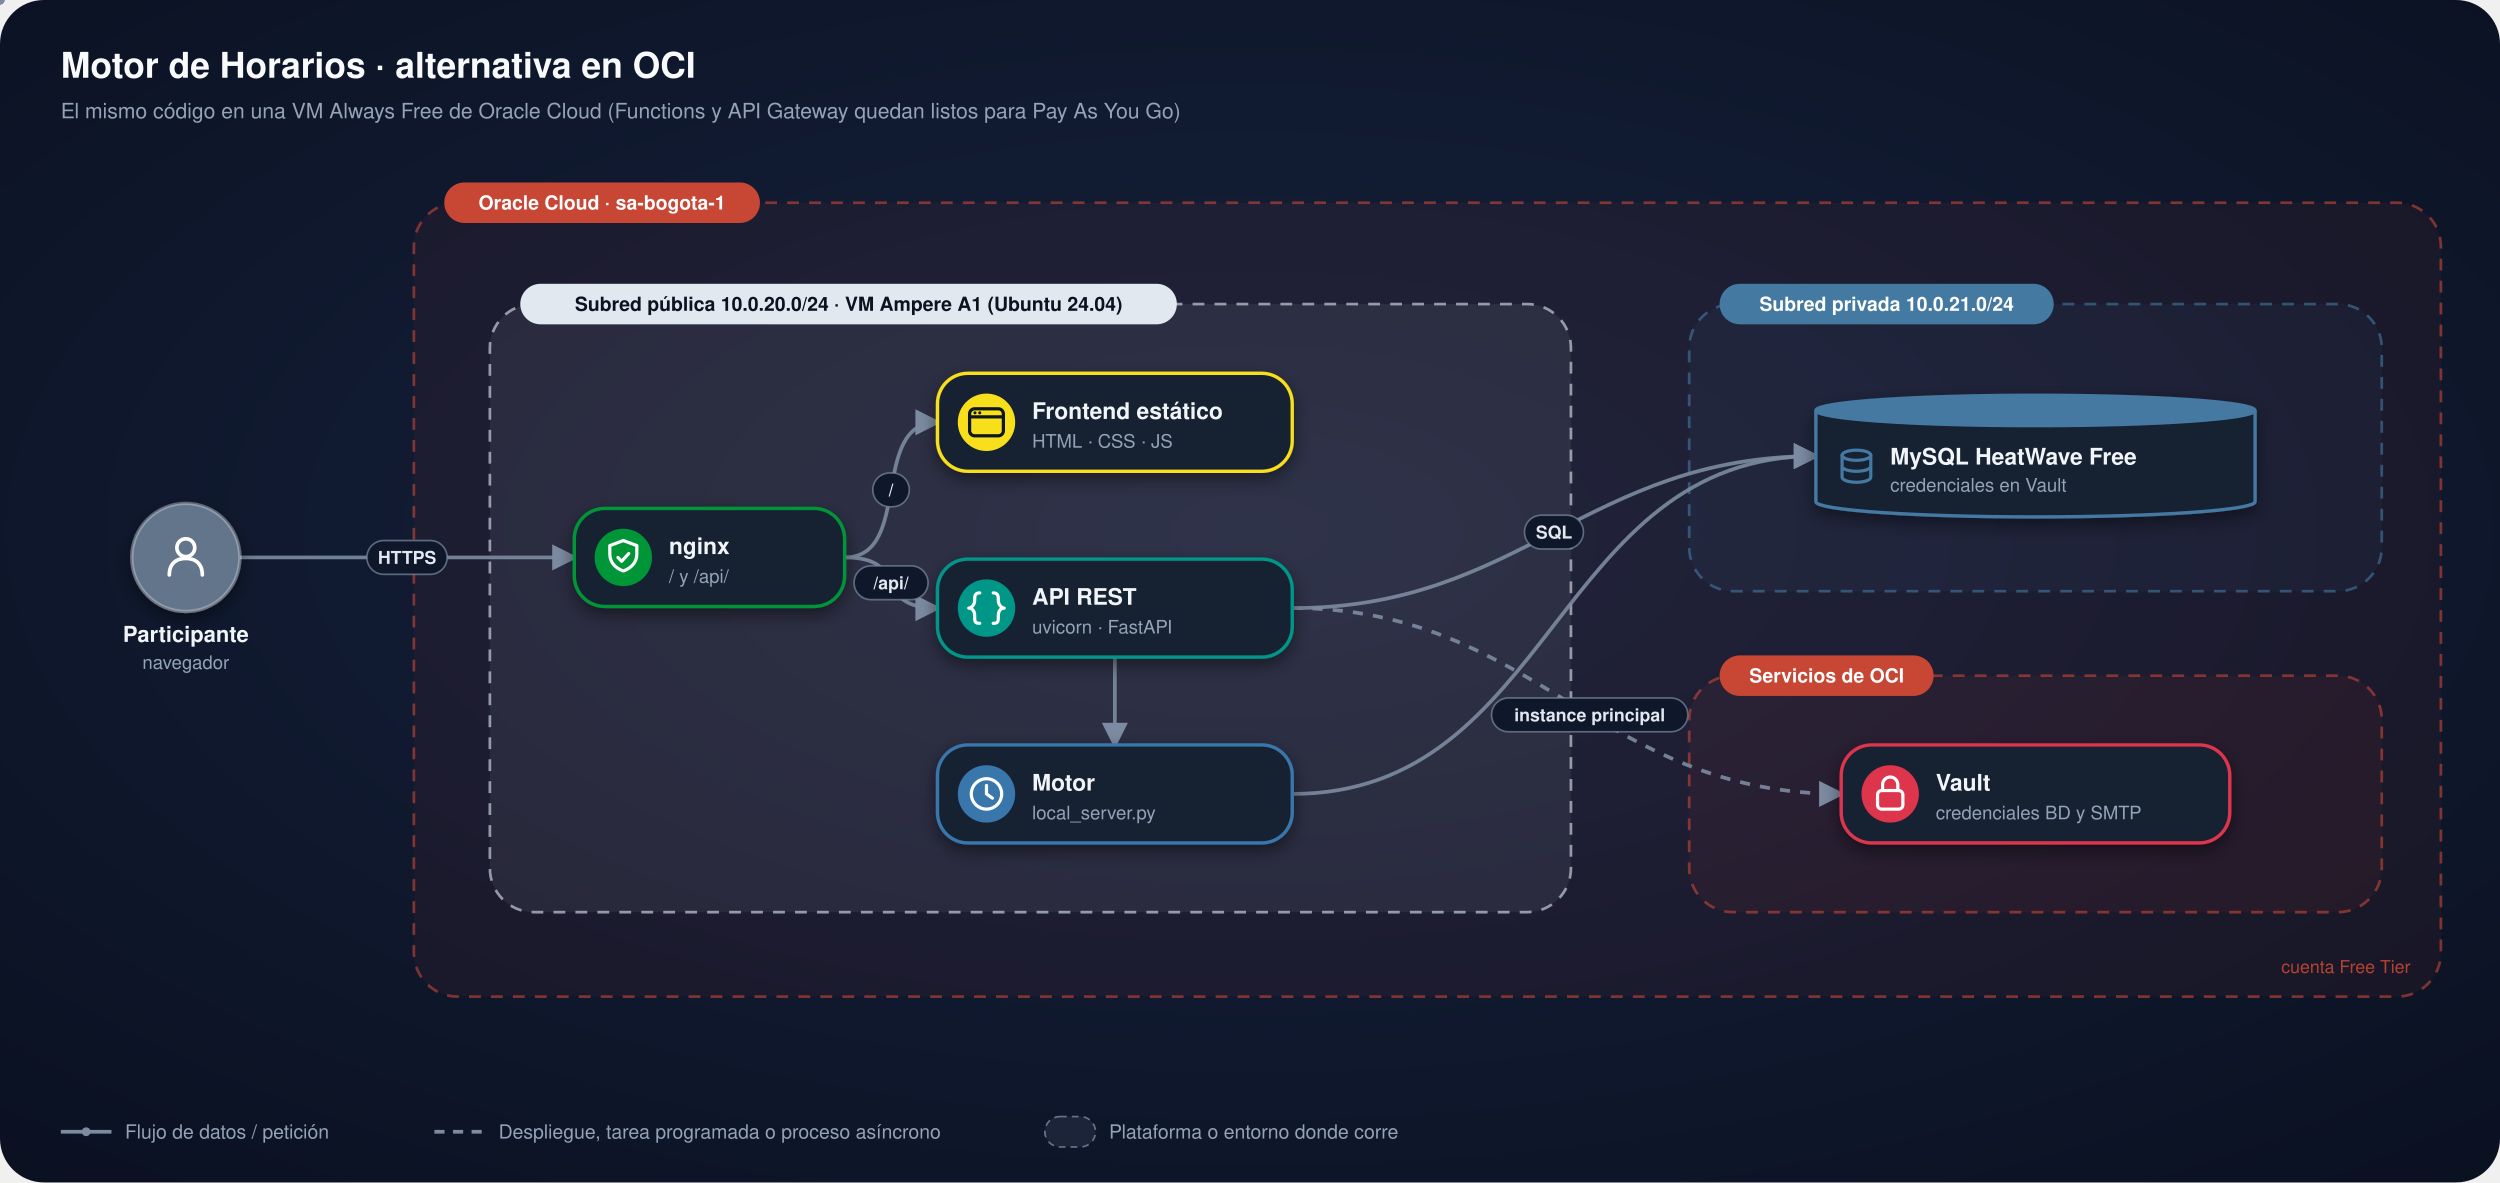
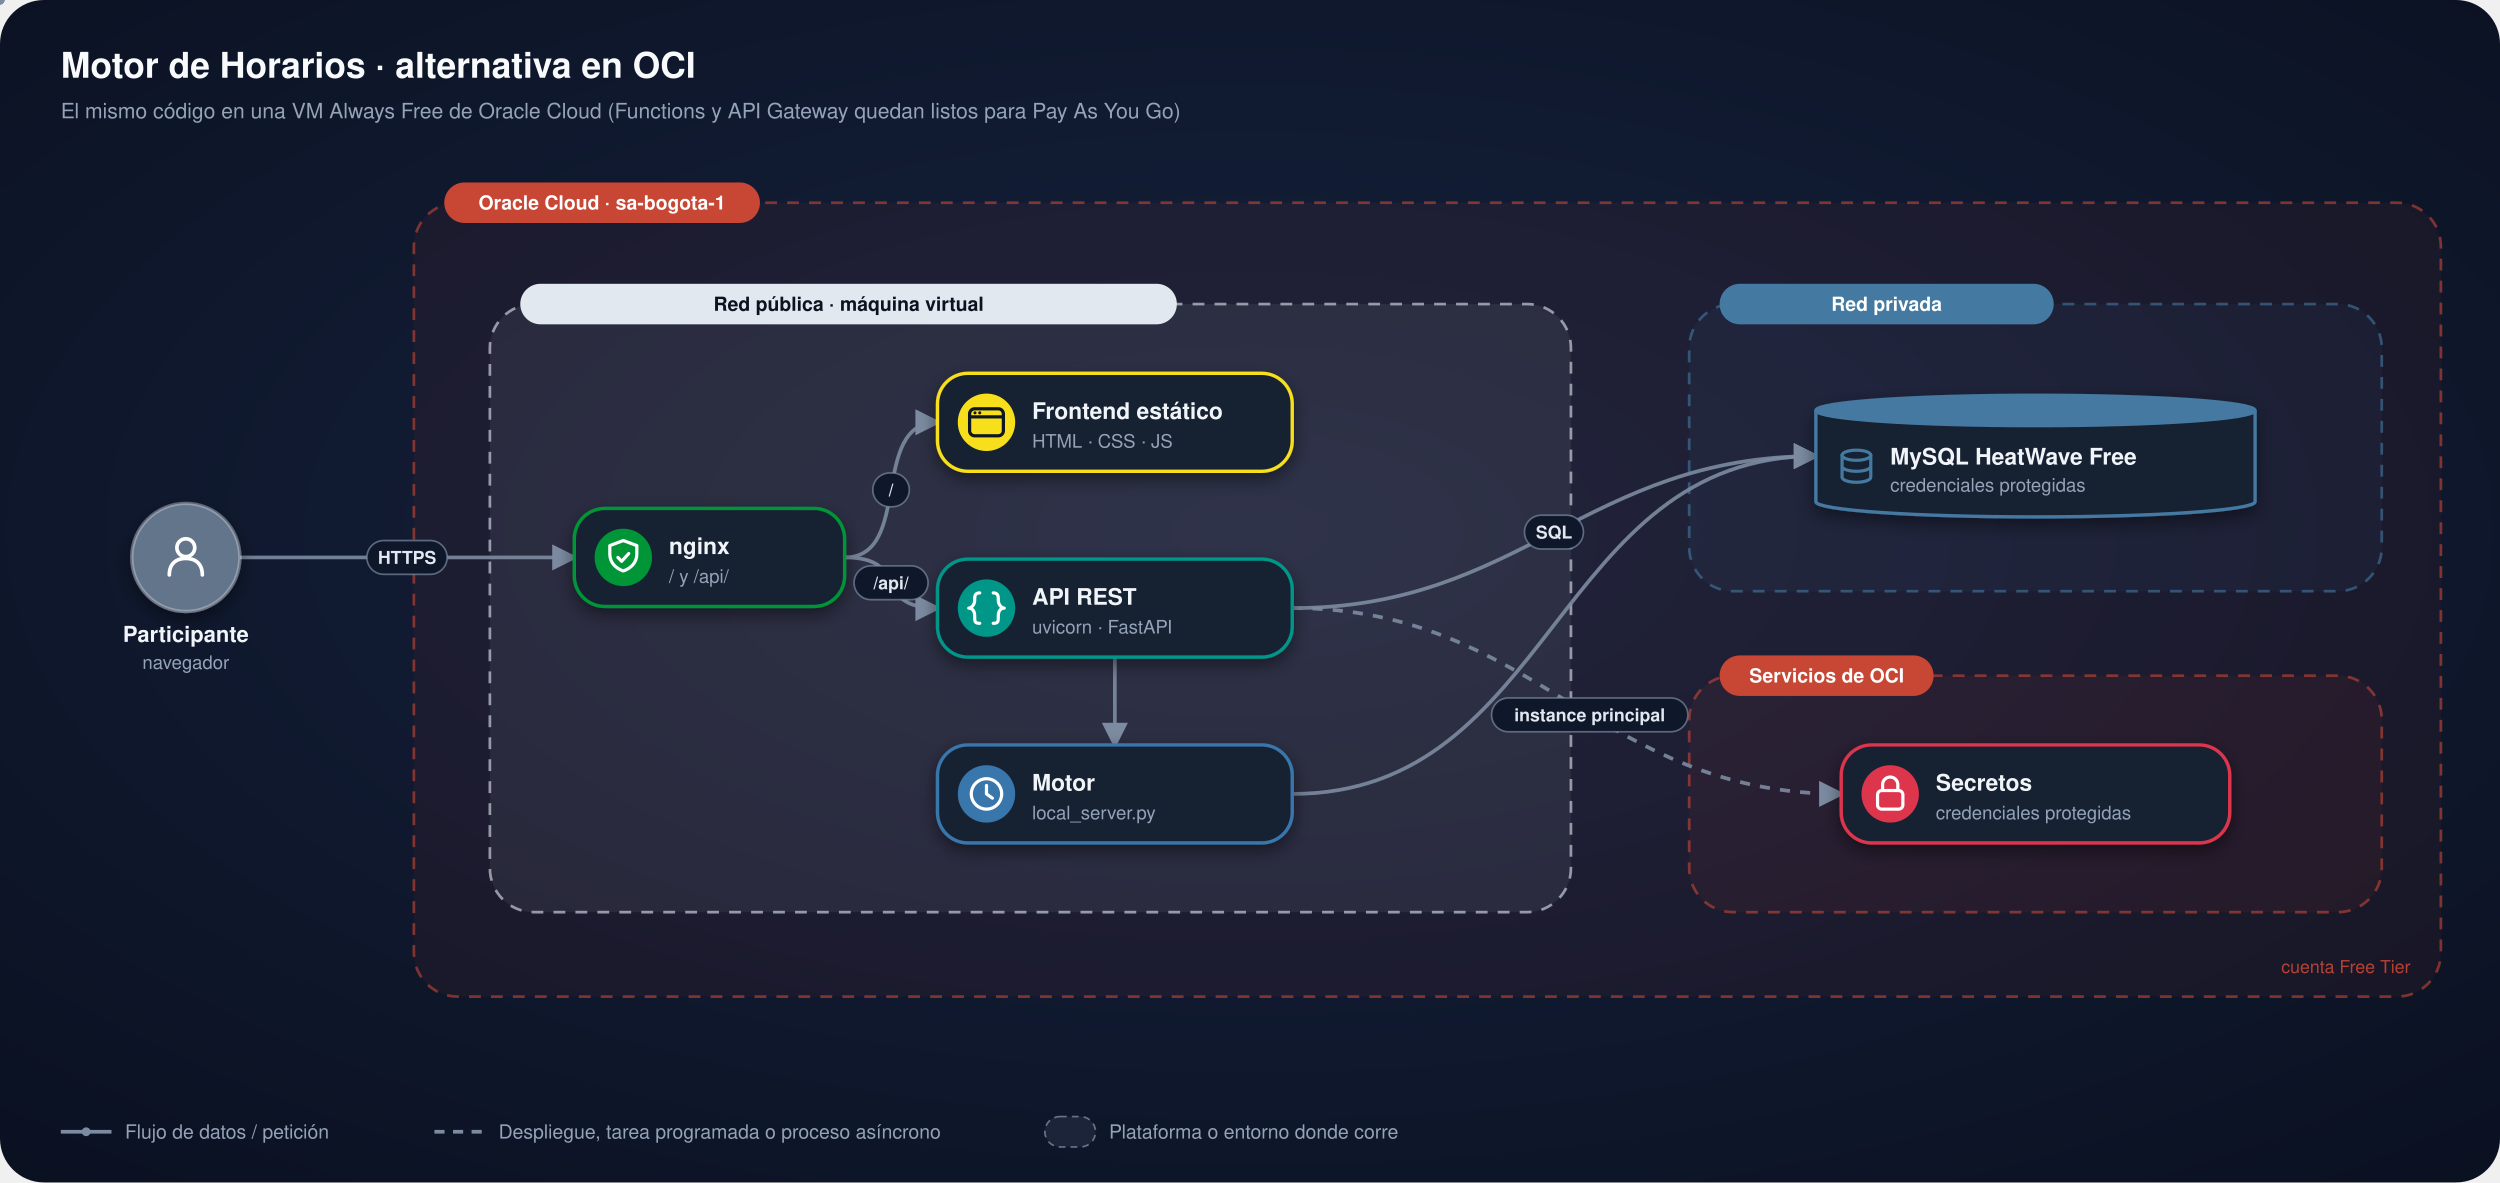
<svg xmlns="http://www.w3.org/2000/svg" viewBox="0 0 1480 700" width="1480" height="700" font-family="Segoe UI, -apple-system, BlinkMacSystemFont, Helvetica, Arial, sans-serif" role="img" aria-label="Arquitectura de Motor de Horarios · alternativa en OCI">
  <defs>
    <radialGradient id="bg" cx="50%" cy="45%" r="75%">
      <stop offset="0" stop-color="#16233F" />
      <stop offset="1" stop-color="#0A1020" />
    </radialGradient>
    <filter id="sh" x="-30%" y="-30%" width="160%" height="170%">
      <feDropShadow dx="0" dy="4" stdDeviation="5" flood-color="#000" flood-opacity=".45" />
    </filter>
    <marker id="a7C8BA1" viewBox="0 0 10 10" refX="8.5" refY="5" markerWidth="7" markerHeight="7" orient="auto-start-reverse">
      <path d="M0,0 L10,5 L0,10 z" fill="#7C8BA1" />
    </marker>
    <marker id="s7C8BA1" viewBox="0 0 10 10" refX="8.5" refY="5" markerWidth="7" markerHeight="7" orient="auto-start-reverse">
      <path d="M0,0 L10,5 L0,10 z" fill="#7C8BA1" />
    </marker>
  </defs>
  <rect width="1480" height="700" rx="26" fill="url(#bg)" />
  <text x="36" y="46" font-size="21" font-weight="800" fill="#F8FAFC">Motor de Horarios · alternativa en OCI</text>
  <text x="36" y="70" font-size="12.5" fill="#94A3B8">El mismo código en una VM Always Free de Oracle Cloud (Functions y API Gateway quedan listos para Pay As You Go)</text>
  <rect x="245" y="120" width="1200" height="470" rx="26" fill="#C74634" fill-opacity=".07" stroke="#C74634" stroke-opacity=".6" stroke-width="1.6" stroke-dasharray="7 6" />
  <rect x="263" y="108" width="186.9" height="24" rx="12" fill="#C74634" />
  <text x="356.4" y="124" text-anchor="middle" font-size="11.5" font-weight="700" fill="#FFFFFF">Oracle Cloud · sa-bogota-1</text>
  <text x="1427" y="576" text-anchor="end" font-size="10.5" fill="#C74634" fill-opacity=".9">cuenta Free Tier</text>
  <rect x="290" y="180" width="640" height="360" rx="26" fill="#E2E8F0" fill-opacity=".07" stroke="#E2E8F0" stroke-opacity=".6" stroke-width="1.6" stroke-dasharray="7 6" />
  <rect x="308" y="168" width="388.7" height="24" rx="12" fill="#E2E8F0" />
-   <text x="502.4" y="184" text-anchor="middle" font-size="11.5" font-weight="700" fill="#0B1220">Subred pública 10.0.20.0/24 · VM Ampere A1 (Ubuntu 24.04)</text>
+   <text x="502.4" y="184" text-anchor="middle" font-size="11.5" font-weight="700" fill="#0B1220">Red pública · máquina virtual</text>
  <rect x="1000" y="180" width="410" height="170" rx="26" fill="#4479A1" fill-opacity=".07" stroke="#4479A1" stroke-opacity=".6" stroke-width="1.6" stroke-dasharray="7 6" />
  <rect x="1018" y="168" width="197.8" height="24" rx="12" fill="#4479A1" />
-   <text x="1116.9" y="184" text-anchor="middle" font-size="11.5" font-weight="700" fill="#FFFFFF">Subred privada 10.0.21.0/24</text>
+   <text x="1116.9" y="184" text-anchor="middle" font-size="11.5" font-weight="700" fill="#FFFFFF">Red privada</text>
  <rect x="1000" y="400" width="410" height="140" rx="26" fill="#C74634" fill-opacity=".07" stroke="#C74634" stroke-opacity=".6" stroke-width="1.6" stroke-dasharray="7 6" />
  <rect x="1018" y="388" width="126.7" height="24" rx="12" fill="#C74634" />
  <text x="1081.4" y="404" text-anchor="middle" font-size="11.5" font-weight="700" fill="#FFFFFF">Servicios de OCI</text>
  <path d="M142.0,330.0 C225.2,330.0 256.8,330.0 340.0,330.0" fill="none" stroke="#7C8BA1" stroke-width="2.2" stroke-opacity=".9" marker-end="url(#a7C8BA1)" />
  <circle r="2.6" fill="#7C8BA1">
    <animateMotion dur="2.9s" repeatCount="indefinite" path="M142.0,330.0 C225.2,330.0 256.8,330.0 340.0,330.0" />
  </circle>
  <path d="M500.0,330.0 C540.8,330.0 514.2,250.0 555.0,250.0" fill="none" stroke="#7C8BA1" stroke-width="2.2" stroke-opacity=".9" marker-end="url(#a7C8BA1)" />
  <circle r="2.6" fill="#7C8BA1">
    <animateMotion dur="2.6s" repeatCount="indefinite" path="M500.0,330.0 C540.8,330.0 514.2,250.0 555.0,250.0" />
  </circle>
  <path d="M500.0,330.0 C540.0,330.0 515.0,360.0 555.0,360.0" fill="none" stroke="#7C8BA1" stroke-width="2.2" stroke-opacity=".9" marker-end="url(#a7C8BA1)" />
  <circle r="2.6" fill="#7C8BA1">
    <animateMotion dur="2.6s" repeatCount="indefinite" path="M500.0,330.0 C540.0,330.0 515.0,360.0 555.0,360.0" />
  </circle>
  <path d="M660.0,389.0 C660.0,414.0 660.0,416.0 660.0,441.0" fill="none" stroke="#7C8BA1" stroke-width="2.2" stroke-opacity=".9" marker-end="url(#a7C8BA1)" />
  <circle r="2.6" fill="#7C8BA1">
    <animateMotion dur="2.5s" repeatCount="indefinite" path="M660.0,389.0 C660.0,414.0 660.0,416.0 660.0,441.0" />
  </circle>
  <path d="M765.0,360.0 C900.6,360.0 939.4,270.0 1075.0,270.0" fill="none" stroke="#7C8BA1" stroke-width="2.2" stroke-opacity=".9" marker-end="url(#a7C8BA1)" />
  <circle r="2.6" fill="#7C8BA1">
    <animateMotion dur="3.2s" repeatCount="indefinite" path="M765.0,360.0 C900.6,360.0 939.4,270.0 1075.0,270.0" />
  </circle>
  <path d="M765.0,470.0 C919.9,470.0 920.1,270.0 1075.0,270.0" fill="none" stroke="#7C8BA1" stroke-width="2.2" stroke-opacity=".9" marker-end="url(#a7C8BA1)" />
  <circle r="2.6" fill="#7C8BA1">
    <animateMotion dur="3.3s" repeatCount="indefinite" path="M765.0,470.0 C919.9,470.0 920.1,270.0 1075.0,270.0" />
  </circle>
  <path d="M765.0,360.0 C909.1,360.0 945.9,470.0 1090.0,470.0" fill="none" stroke="#7C8BA1" stroke-width="2.2" stroke-opacity=".9" stroke-dasharray="6 6" marker-end="url(#a7C8BA1)" />
  <g filter="url(#sh)">
    <circle cx="110" cy="330" r="32" fill="#64748B" stroke="#E2E8F0" stroke-opacity=".35" stroke-width="2" />
    <g transform="translate(110,330) scale(1.15)">
      <circle cx="0" cy="-5" r="4.6" fill="none" stroke="#FFFFFF" stroke-width="1.9" stroke-linecap="round" stroke-linejoin="round" />
      <path d="M-8.5,9 c0,-6 3.8,-8.5 8.5,-8.5 s8.5,2.5 8.5,8.5" fill="none" stroke="#FFFFFF" stroke-width="1.9" stroke-linecap="round" stroke-linejoin="round" />
    </g>
  </g>
  <text x="110" y="380" text-anchor="middle" font-size="13" font-weight="700" fill="#F1F5F9">Participante</text>
  <text x="110" y="396" text-anchor="middle" font-size="11" fill="#94A3B8">navegador</text>
  <g filter="url(#sh)">
    <rect x="340.0" y="301.0" width="160.0" height="58" rx="18" fill="#162033" stroke="#009639" stroke-width="2" />
    <circle cx="369.0" cy="330" r="17" fill="#009639" />
    <g transform="translate(369.0,330)">
      <path d="M0,-10 l8,3 v5 c0,5 -3.5,8.5 -8,10 c-4.5,-1.5 -8,-5 -8,-10 v-5 z" fill="none" stroke="#FFFFFF" stroke-width="1.9" stroke-linecap="round" stroke-linejoin="round" />
      <path d="M-3.2,0 l2.2,2.3 l4.2,-4.6" fill="none" stroke="#FFFFFF" stroke-width="1.9" stroke-linecap="round" stroke-linejoin="round" />
    </g>
  </g>
  <text x="396.0" y="328" font-size="13.5" font-weight="700" fill="#F1F5F9">nginx</text>
  <text x="396.0" y="345" font-size="11" fill="#94A3B8">/ y /api/</text>
  <g filter="url(#sh)">
    <rect x="555.0" y="221.0" width="210.0" height="58" rx="18" fill="#162033" stroke="#F7DF1E" stroke-width="2" />
    <circle cx="584.0" cy="250" r="17" fill="#F7DF1E" />
    <g transform="translate(584.0,250)">
      <rect x="-10" y="-8" width="20" height="16" rx="3" fill="none" stroke="#0B1220" stroke-width="1.9" stroke-linecap="round" stroke-linejoin="round" />
      <path d="M-10,-3.2 h20" fill="none" stroke="#0B1220" stroke-width="1.9" stroke-linecap="round" stroke-linejoin="round" />
      <circle cx="-6.8" cy="-5.6" r=".9" fill="#0B1220" />
      <circle cx="-4" cy="-5.6" r=".9" fill="#0B1220" />
    </g>
  </g>
  <text x="611.0" y="248" font-size="13.5" font-weight="700" fill="#F1F5F9">Frontend estático</text>
  <text x="611.0" y="265" font-size="11" fill="#94A3B8">HTML · CSS · JS</text>
  <g filter="url(#sh)">
    <rect x="555.0" y="331.0" width="210.0" height="58" rx="18" fill="#162033" stroke="#009688" stroke-width="2" />
    <circle cx="584.0" cy="360" r="17" fill="#009688" />
    <g transform="translate(584.0,360)">
      <path d="M-4,-9 c-3,0 -3,2 -3,4.5 s-2,4.5 -3.5,4.5 c1.5,0 3.5,1 3.5,4.5 s0,4.5 3,4.5 M4,-9 c3,0 3,2 3,4.5 s2,4.5 3.5,4.5 c-1.5,0 -3.5,1 -3.5,4.5 s0,4.5 -3,4.5" fill="none" stroke="#FFFFFF" stroke-width="1.9" stroke-linecap="round" stroke-linejoin="round" />
    </g>
  </g>
  <text x="611.0" y="358" font-size="13.5" font-weight="700" fill="#F1F5F9">API REST</text>
  <text x="611.0" y="375" font-size="11" fill="#94A3B8">uvicorn · FastAPI</text>
  <g filter="url(#sh)">
    <rect x="555.0" y="441.0" width="210.0" height="58" rx="18" fill="#162033" stroke="#3776AB" stroke-width="2" />
    <circle cx="584.0" cy="470" r="17" fill="#3776AB" />
    <g transform="translate(584.0,470)">
      <circle r="9" fill="none" stroke="#FFFFFF" stroke-width="1.9" stroke-linecap="round" stroke-linejoin="round" />
      <path d="M0,-5 v5 l3.5,2.5" fill="none" stroke="#FFFFFF" stroke-width="1.9" stroke-linecap="round" stroke-linejoin="round" />
    </g>
  </g>
  <text x="611.0" y="468" font-size="13.5" font-weight="700" fill="#F1F5F9">Motor</text>
  <text x="611.0" y="485" font-size="11" fill="#94A3B8">local_server.py</text>
  <g filter="url(#sh)">
    <path d="M1075.0,243.0 v54 a130.0,9 0 0 0 260,0 v-54" fill="#162033" stroke="#4479A1" stroke-width="2" />
    <ellipse cx="1205" cy="243.0" rx="130.0" ry="9" fill="#4479A1" stroke="#4479A1" stroke-width="2" />
  </g>
  <g transform="translate(1099.0,276)">
    <ellipse cx="0" cy="-6.5" rx="8.5" ry="3" fill="none" stroke="#4479A1" stroke-width="1.9" stroke-linecap="round" stroke-linejoin="round" />
    <path d="M-8.5,-6.5 v13 c0,1.7 3.8,3 8.5,3 s8.5,-1.3 8.5,-3 v-13 M-8.5,0 c0,1.7 3.8,3 8.5,3 s8.5,-1.3 8.5,-3" fill="none" stroke="#4479A1" stroke-width="1.9" stroke-linecap="round" stroke-linejoin="round" />
  </g>
  <text x="1119.0" y="275" font-size="13.5" font-weight="700" fill="#F1F5F9">MySQL HeatWave Free</text>
-   <text x="1119.0" y="291" font-size="11" fill="#94A3B8">credenciales en Vault</text>
+   <text x="1119.0" y="291" font-size="11" fill="#94A3B8">credenciales protegidas</text>
  <g filter="url(#sh)">
    <rect x="1090.0" y="441.0" width="230.0" height="58" rx="18" fill="#162033" stroke="#DD344C" stroke-width="2" />
    <circle cx="1119.0" cy="470" r="17" fill="#DD344C" />
    <g transform="translate(1119.0,470)">
      <rect x="-7.5" y="-2" width="15" height="11" rx="2.5" fill="none" stroke="#FFFFFF" stroke-width="1.9" stroke-linecap="round" stroke-linejoin="round" />
      <path d="M-4.5,-2 v-3.5 a4.5,4.5 0 0 1 9,0 v3.5" fill="none" stroke="#FFFFFF" stroke-width="1.9" stroke-linecap="round" stroke-linejoin="round" />
    </g>
  </g>
-   <text x="1146.0" y="468" font-size="13.5" font-weight="700" fill="#F1F5F9">Vault</text>
-   <text x="1146.0" y="485" font-size="11" fill="#94A3B8">credenciales BD y SMTP</text>
+   <text x="1146.0" y="468" font-size="13.5" font-weight="700" fill="#F1F5F9">Secretos</text>
+   <text x="1146.0" y="485" font-size="11" fill="#94A3B8">credenciales protegidas</text>
  <rect x="217.2" y="320.0" width="47.5" height="20" rx="10" fill="#0F172A" stroke="#7C8BA1" stroke-opacity=".7" />
  <text x="241.0" y="333.8" text-anchor="middle" font-size="10.5" font-weight="600" fill="#E2E8F0">HTTPS</text>
  <rect x="516.7" y="280.0" width="21.6" height="20" rx="10" fill="#0F172A" stroke="#7C8BA1" stroke-opacity=".7" />
  <text x="527.5" y="293.8" text-anchor="middle" font-size="10.5" font-weight="600" fill="#E2E8F0">/</text>
  <rect x="505.6" y="335.0" width="43.8" height="20" rx="10" fill="#0F172A" stroke="#7C8BA1" stroke-opacity=".7" />
  <text x="527.5" y="348.8" text-anchor="middle" font-size="10.5" font-weight="600" fill="#E2E8F0">/api/</text>
  <rect x="902.5" y="305.0" width="34.9" height="20" rx="10" fill="#0F172A" stroke="#7C8BA1" stroke-opacity=".7" />
  <text x="920.0" y="318.8" text-anchor="middle" font-size="10.5" font-weight="600" fill="#E2E8F0">SQL</text>
  <rect x="883.0" y="413.2" width="116.2" height="20" rx="10" fill="#0F172A" stroke="#7C8BA1" stroke-opacity=".7" />
  <text x="941.1" y="427.0" text-anchor="middle" font-size="10.5" font-weight="600" fill="#E2E8F0">instance principal</text>
  <path d="M36,670 h30" stroke="#7C8BA1" stroke-width="2.2" />
  <circle cx="51" cy="670" r="2.6" fill="#7C8BA1" />
  <text x="74" y="674" font-size="11.5" fill="#94A3B8">Flujo de datos / petición</text>
  <path d="M257.18,670 h30" stroke="#7C8BA1" stroke-width="2.2" stroke-dasharray="6 5" />
  <text x="295.18" y="674" font-size="11.5" fill="#94A3B8">Despliegue, tarea programada o proceso asíncrono</text>
  <rect x="618.545" y="661" width="30" height="18" rx="9" fill="#64748B" fill-opacity=".15" stroke="#64748B" stroke-dasharray="4 3" />
  <text x="656.545" y="674" font-size="11.5" fill="#94A3B8">Plataforma o entorno donde corre</text>
</svg>
